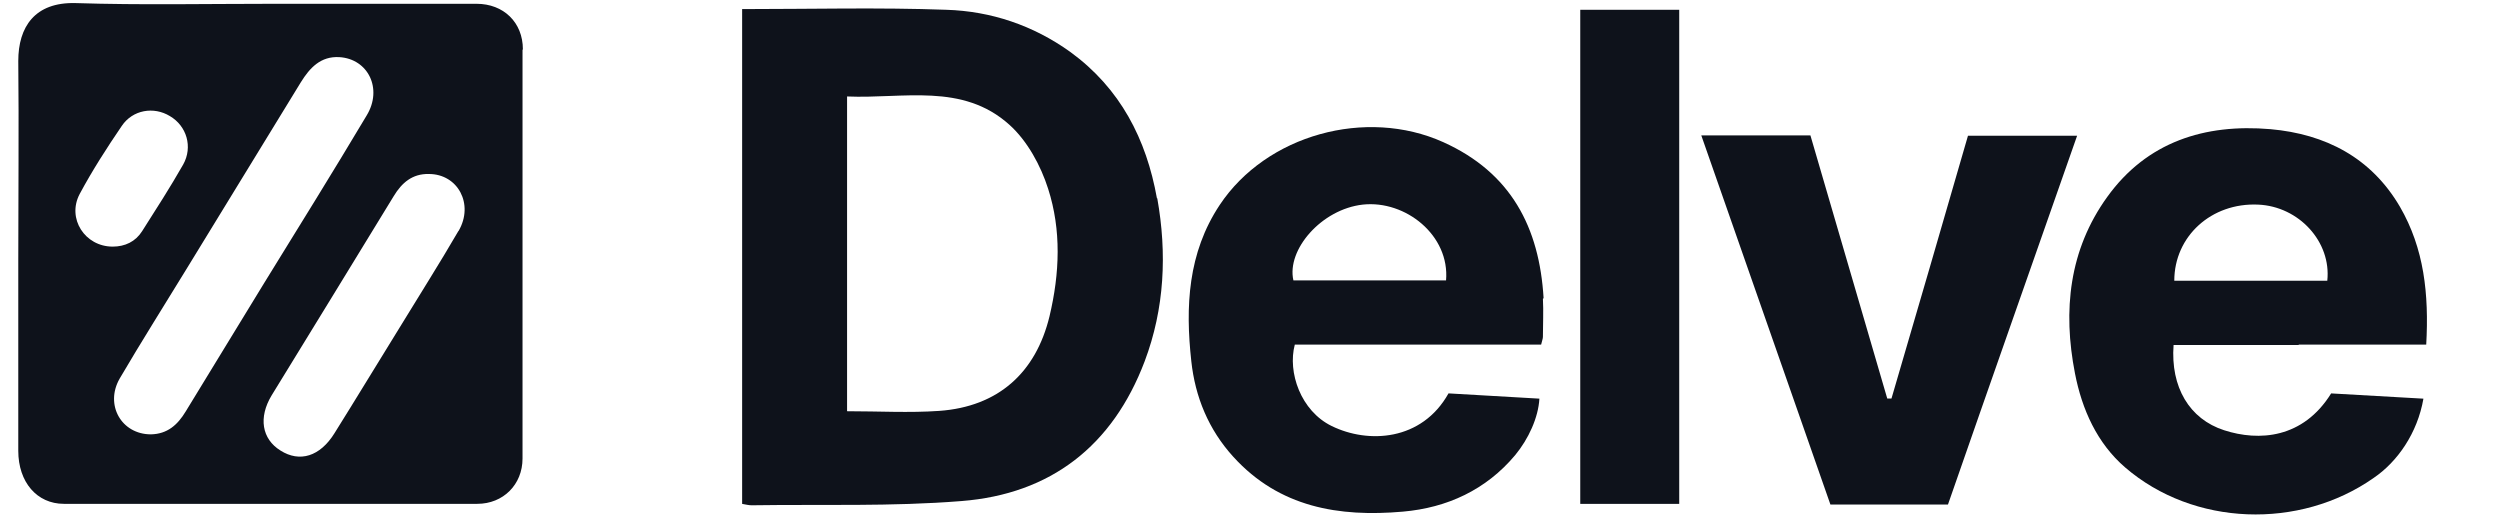
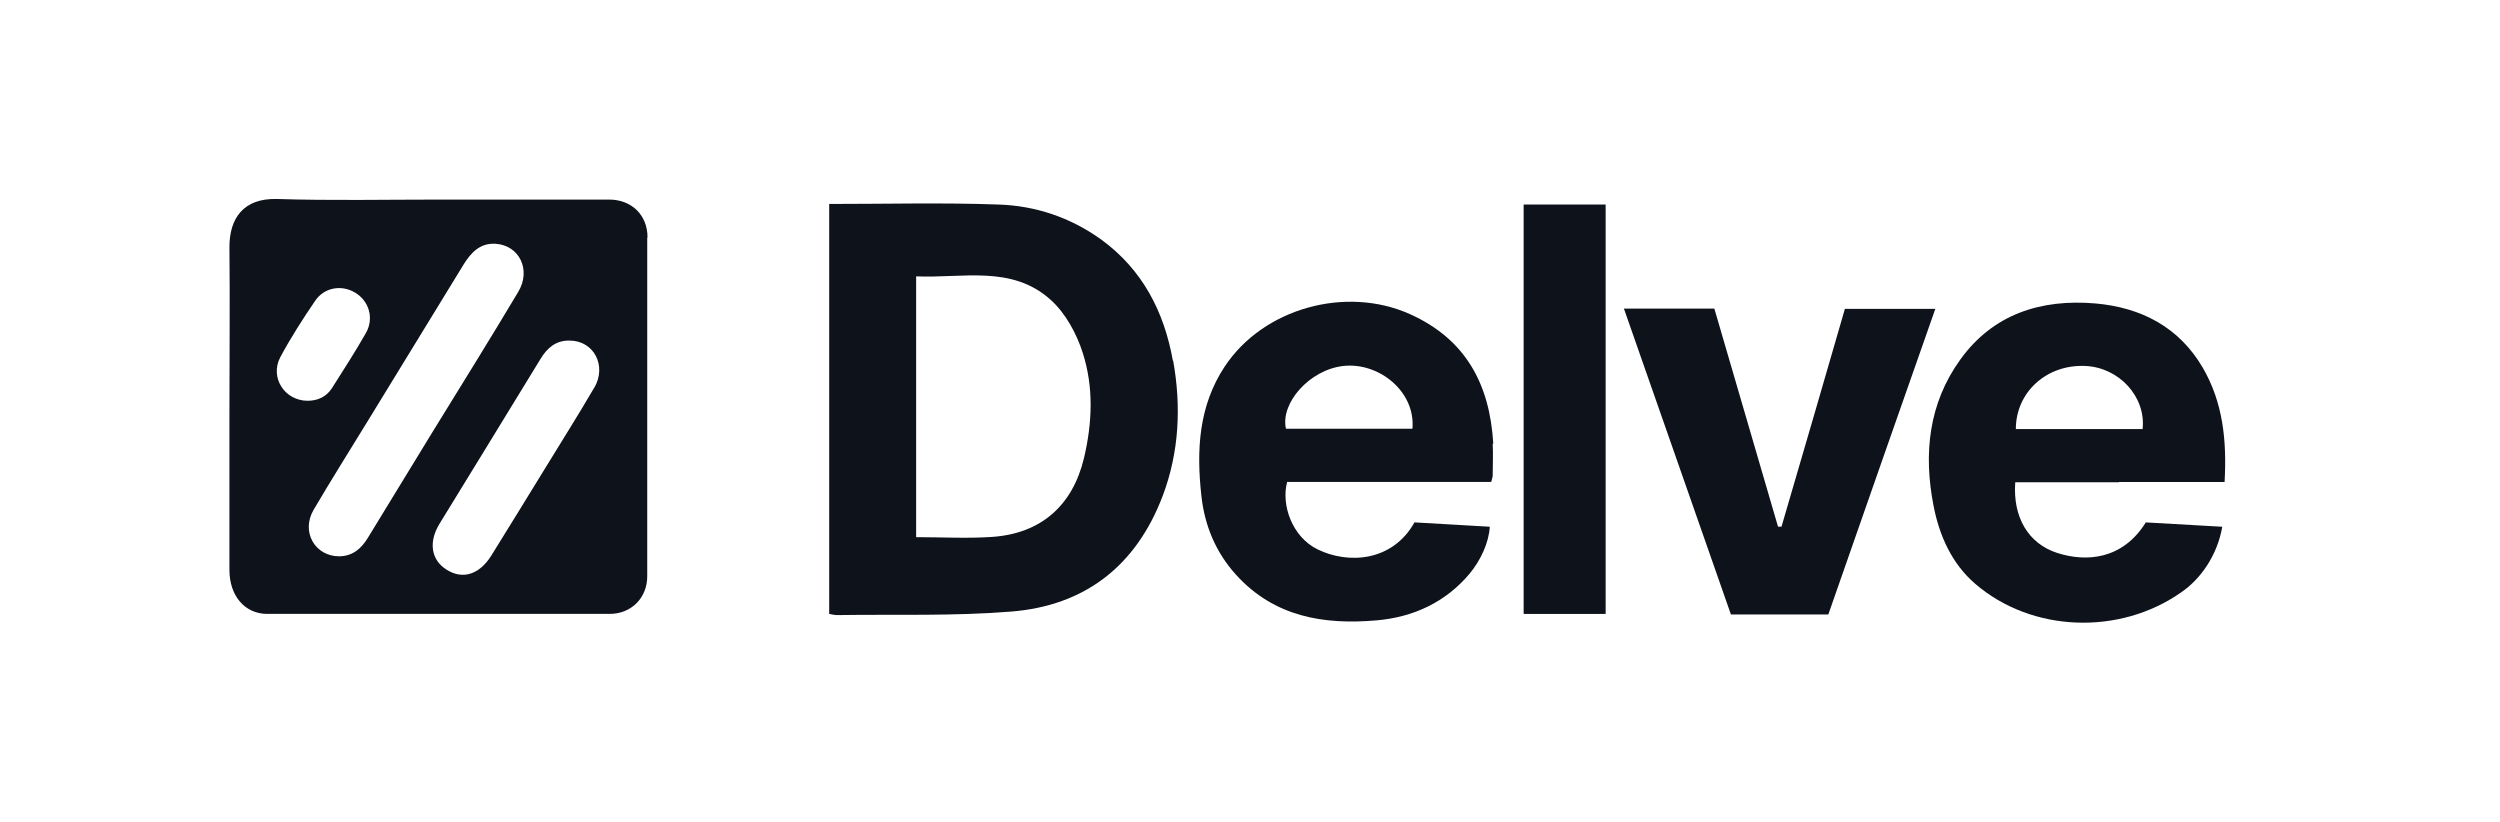
- <svg xmlns="http://www.w3.org/2000/svg" width="116" height="24" viewBox="0 0 116 24" fill="none">
-   <path d="M24.262 2.292C24.262 1.039 23.366 0.176 22.112 0.176C18.97 0.176 15.827 0.176 12.685 0.176C9.542 0.176 6.563 0.241 3.502 0.143C1.613 0.094 0.848 1.25 0.848 2.83C0.88 5.907 0.848 8.984 0.848 12.078C0.848 15.172 0.848 17.972 0.848 20.919C0.848 22.368 1.711 23.378 2.964 23.378C9.363 23.378 15.762 23.378 22.145 23.378C23.35 23.378 24.245 22.482 24.245 21.277C24.245 14.96 24.245 8.626 24.245 2.309L24.262 2.292ZM3.697 9.001C4.283 7.91 4.951 6.868 5.651 5.842C6.156 5.093 7.133 4.93 7.882 5.386C8.663 5.842 8.956 6.819 8.5 7.633C7.898 8.691 7.247 9.701 6.595 10.726C6.286 11.215 5.797 11.443 5.228 11.443C3.941 11.443 3.095 10.14 3.697 9.001ZM7.002 20.154C5.635 20.154 4.853 18.786 5.553 17.565C6.546 15.872 7.605 14.195 8.631 12.518C10.405 9.619 12.18 6.721 13.955 3.823C14.378 3.139 14.883 2.602 15.746 2.651C17.081 2.732 17.765 4.116 17.016 5.353C15.453 7.975 13.841 10.564 12.245 13.153C11.04 15.139 9.819 17.109 8.614 19.096C8.24 19.714 7.768 20.138 7.002 20.154ZM21.266 10.726C20.386 12.241 19.442 13.723 18.53 15.22C17.521 16.849 16.527 18.493 15.518 20.105C14.85 21.18 13.906 21.473 13.011 20.903C12.148 20.366 11.985 19.372 12.603 18.347C14.492 15.269 16.381 12.192 18.27 9.098C18.644 8.48 19.133 8.056 19.898 8.073C21.249 8.073 21.998 9.473 21.282 10.71L21.266 10.726Z" fill="#0E121B" />
-   <path d="M78.956 6.281H84.003C85.192 10.368 86.38 14.422 87.569 18.493C87.634 18.493 87.699 18.493 87.764 18.493C88.953 14.422 90.142 10.368 91.314 6.298H96.378C94.359 12.061 92.356 17.744 90.386 23.41H84.931C82.945 17.728 80.958 12.061 78.939 6.281H78.956Z" fill="#0E121B" />
-   <path d="M73.324 0.454H77.916V23.38H73.324V0.454Z" fill="#0E121B" />
-   <path d="M53.681 9.198C53.192 6.462 51.987 4.102 49.659 2.408C47.933 1.171 45.979 0.519 43.912 0.454C40.785 0.34 37.643 0.422 34.435 0.422V23.38C34.614 23.412 34.745 23.445 34.875 23.445C38.115 23.396 41.371 23.51 44.612 23.249C48.764 22.924 51.629 20.677 53.111 16.769C54.039 14.31 54.153 11.754 53.697 9.198H53.681ZM48.699 14.669C48.063 17.306 46.305 18.869 43.586 19.065C42.186 19.163 40.785 19.081 39.304 19.081V4.476C41.909 4.59 44.66 3.825 46.842 5.795C47.673 6.544 48.291 7.684 48.633 8.758C49.252 10.68 49.171 12.682 48.699 14.669Z" fill="#0E121B" />
-   <path d="M106.667 15.991H112.577C112.708 13.646 112.48 11.529 111.356 9.592C110.021 7.312 107.904 6.221 105.348 5.993C102.303 5.733 99.617 6.579 97.777 9.136C96.002 11.594 95.709 14.411 96.279 17.326C96.605 19.003 97.305 20.566 98.607 21.689C101.782 24.425 106.699 24.588 110.135 22.178C111.242 21.429 112.17 20.094 112.447 18.498C110.949 18.417 109.549 18.335 108.165 18.254C106.862 20.354 104.811 20.485 103.199 19.963C101.587 19.442 100.708 17.961 100.854 16.007H106.651L106.667 15.991ZM104.778 9.494C106.667 9.575 108.181 11.22 107.986 13.027H100.887C100.887 10.959 102.613 9.396 104.778 9.494Z" fill="#0E121B" />
-   <path d="M71.623 13.84C71.428 10.551 70.109 8.011 66.966 6.595C63.384 4.983 58.76 6.253 56.595 9.509C55.113 11.74 54.999 14.231 55.276 16.755C55.455 18.416 56.074 19.93 57.23 21.2C59.363 23.544 62.131 24 65.094 23.74C67.145 23.561 68.953 22.73 70.304 21.118C70.923 20.369 71.379 19.376 71.428 18.497C69.962 18.416 68.562 18.334 67.211 18.253C65.973 20.467 63.482 20.597 61.789 19.767C60.356 19.067 59.737 17.276 60.079 15.989H71.509C71.558 15.778 71.591 15.713 71.591 15.631C71.591 15.029 71.623 14.443 71.591 13.857L71.623 13.84ZM67.097 13.01H60.014C59.688 11.593 61.316 9.705 63.238 9.493C65.224 9.281 67.276 10.926 67.097 13.01Z" fill="#0E121B" />
+ <svg xmlns="http://www.w3.org/2000/svg" width="140" height="46" viewBox="0 0 140 46" fill="none">
+   <path d="M36.261 13.292C36.261 12.039 35.366 11.176 34.112 11.176C30.97 11.176 27.827 11.176 24.685 11.176C21.542 11.176 18.563 11.241 15.502 11.143C13.613 11.094 12.848 12.25 12.848 13.83C12.88 16.907 12.848 19.984 12.848 23.078C12.848 26.172 12.848 28.972 12.848 31.919C12.848 33.368 13.711 34.378 14.964 34.378C21.363 34.378 27.762 34.378 34.145 34.378C35.35 34.378 36.245 33.482 36.245 32.277C36.245 25.96 36.245 19.626 36.245 13.309L36.261 13.292ZM15.697 20.001C16.283 18.91 16.951 17.868 17.651 16.842C18.156 16.093 19.133 15.93 19.882 16.386C20.663 16.842 20.956 17.819 20.5 18.633C19.898 19.691 19.247 20.701 18.595 21.727C18.286 22.215 17.797 22.443 17.228 22.443C15.941 22.443 15.095 21.14 15.697 20.001ZM19.002 31.154C17.635 31.154 16.853 29.786 17.553 28.565C18.546 26.872 19.605 25.195 20.631 23.518C22.405 20.619 24.18 17.721 25.955 14.823C26.378 14.139 26.883 13.602 27.746 13.651C29.081 13.732 29.765 15.116 29.016 16.353C27.453 18.975 25.841 21.564 24.245 24.153C23.04 26.139 21.819 28.109 20.614 30.096C20.24 30.714 19.768 31.138 19.002 31.154ZM33.266 21.727C32.386 23.241 31.442 24.723 30.53 26.22C29.521 27.849 28.527 29.493 27.518 31.105C26.85 32.18 25.906 32.473 25.011 31.903C24.148 31.366 23.985 30.372 24.603 29.347C26.492 26.269 28.381 23.192 30.27 20.098C30.644 19.48 31.133 19.056 31.898 19.073C33.249 19.073 33.998 20.473 33.282 21.71L33.266 21.727Z" fill="#0E121B" />
+   <path d="M90.956 17.281H96.003C97.192 21.368 98.38 25.422 99.569 29.493C99.634 29.493 99.699 29.493 99.764 29.493C100.953 25.422 102.142 21.368 103.314 17.297H108.378C106.359 23.061 104.356 28.744 102.386 34.41H96.931C94.945 28.728 92.958 23.061 90.939 17.281H90.956Z" fill="#0E121B" />
+   <path d="M85.324 11.454H89.916V34.38H85.324V11.454Z" fill="#0E121B" />
+   <path d="M65.681 20.198C65.192 17.462 63.987 15.101 61.659 13.408C59.933 12.171 57.979 11.519 55.912 11.454C52.785 11.34 49.643 11.422 46.435 11.422V34.38C46.614 34.412 46.745 34.445 46.875 34.445C50.115 34.396 53.371 34.51 56.612 34.249C60.764 33.924 63.629 31.677 65.111 27.769C66.039 25.311 66.153 22.754 65.697 20.198H65.681ZM60.699 25.669C60.063 28.306 58.305 29.869 55.586 30.065C54.186 30.163 52.785 30.081 51.304 30.081V15.476C53.909 15.59 56.66 14.825 58.842 16.795C59.673 17.544 60.291 18.684 60.633 19.758C61.252 21.68 61.171 23.682 60.699 25.669Z" fill="#0E121B" />
+   <path d="M118.667 26.991H124.577C124.708 24.646 124.48 22.529 123.356 20.592C122.021 18.312 119.904 17.221 117.348 16.993C114.303 16.733 111.617 17.579 109.777 20.136C108.002 22.594 107.709 25.411 108.279 28.326C108.604 30.003 109.305 31.566 110.607 32.689C113.782 35.425 118.699 35.588 122.135 33.178C123.242 32.429 124.17 31.094 124.447 29.498C122.949 29.417 121.549 29.335 120.165 29.254C118.862 31.354 116.811 31.485 115.199 30.963C113.587 30.442 112.708 28.961 112.854 27.007H118.651L118.667 26.991ZM116.778 20.494C118.667 20.575 120.181 22.22 119.986 24.027H112.887C112.887 21.959 114.613 20.396 116.778 20.494Z" fill="#0E121B" />
+   <path d="M83.623 24.84C83.428 21.551 82.109 19.011 78.966 17.595C75.384 15.983 70.76 17.253 68.595 20.509C67.113 22.74 66.999 25.231 67.276 27.755C67.455 29.416 68.074 30.93 69.23 32.2C71.363 34.544 74.131 35 77.094 34.74C79.145 34.561 80.953 33.73 82.304 32.118C82.923 31.369 83.379 30.376 83.428 29.497C81.962 29.416 80.562 29.334 79.211 29.253C77.973 31.467 75.482 31.597 73.789 30.767C72.356 30.067 71.737 28.276 72.079 26.989H83.509C83.558 26.778 83.591 26.713 83.591 26.631C83.591 26.029 83.623 25.443 83.591 24.857L83.623 24.84ZM79.097 24.01H72.014C71.688 22.593 73.317 20.704 75.238 20.493C77.224 20.281 79.276 21.926 79.097 24.01Z" fill="#0E121B" />
</svg>
